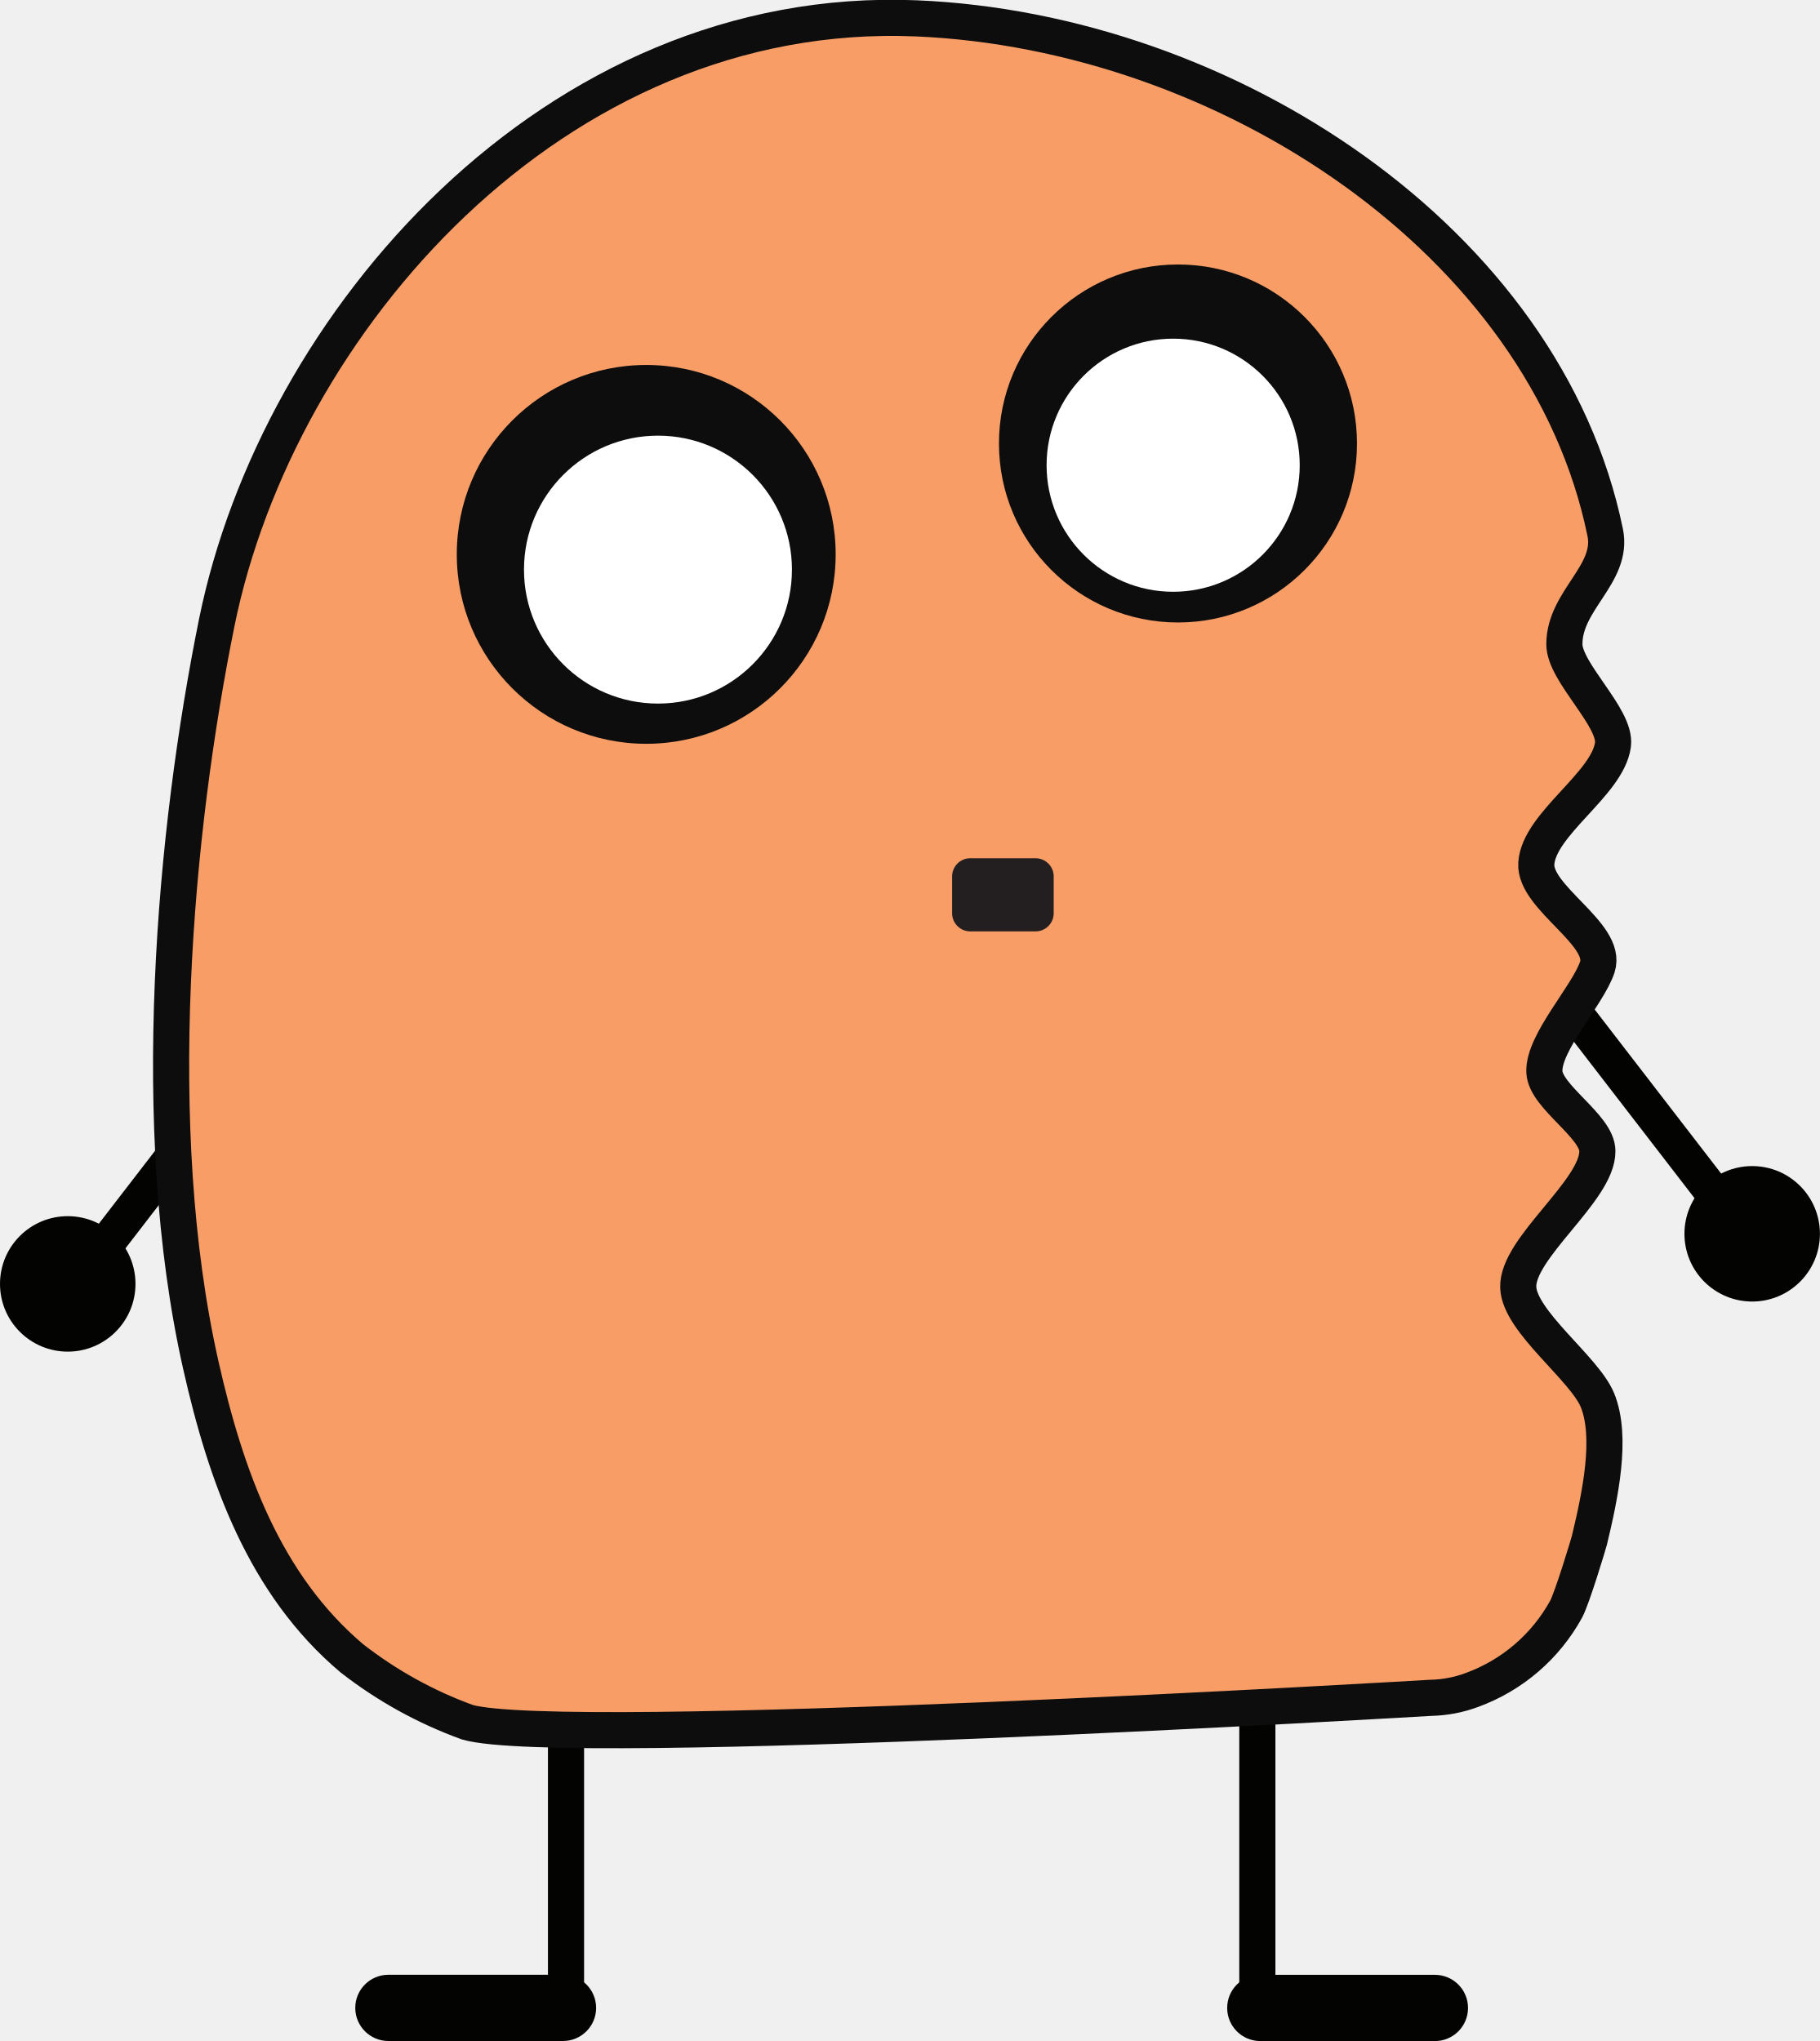
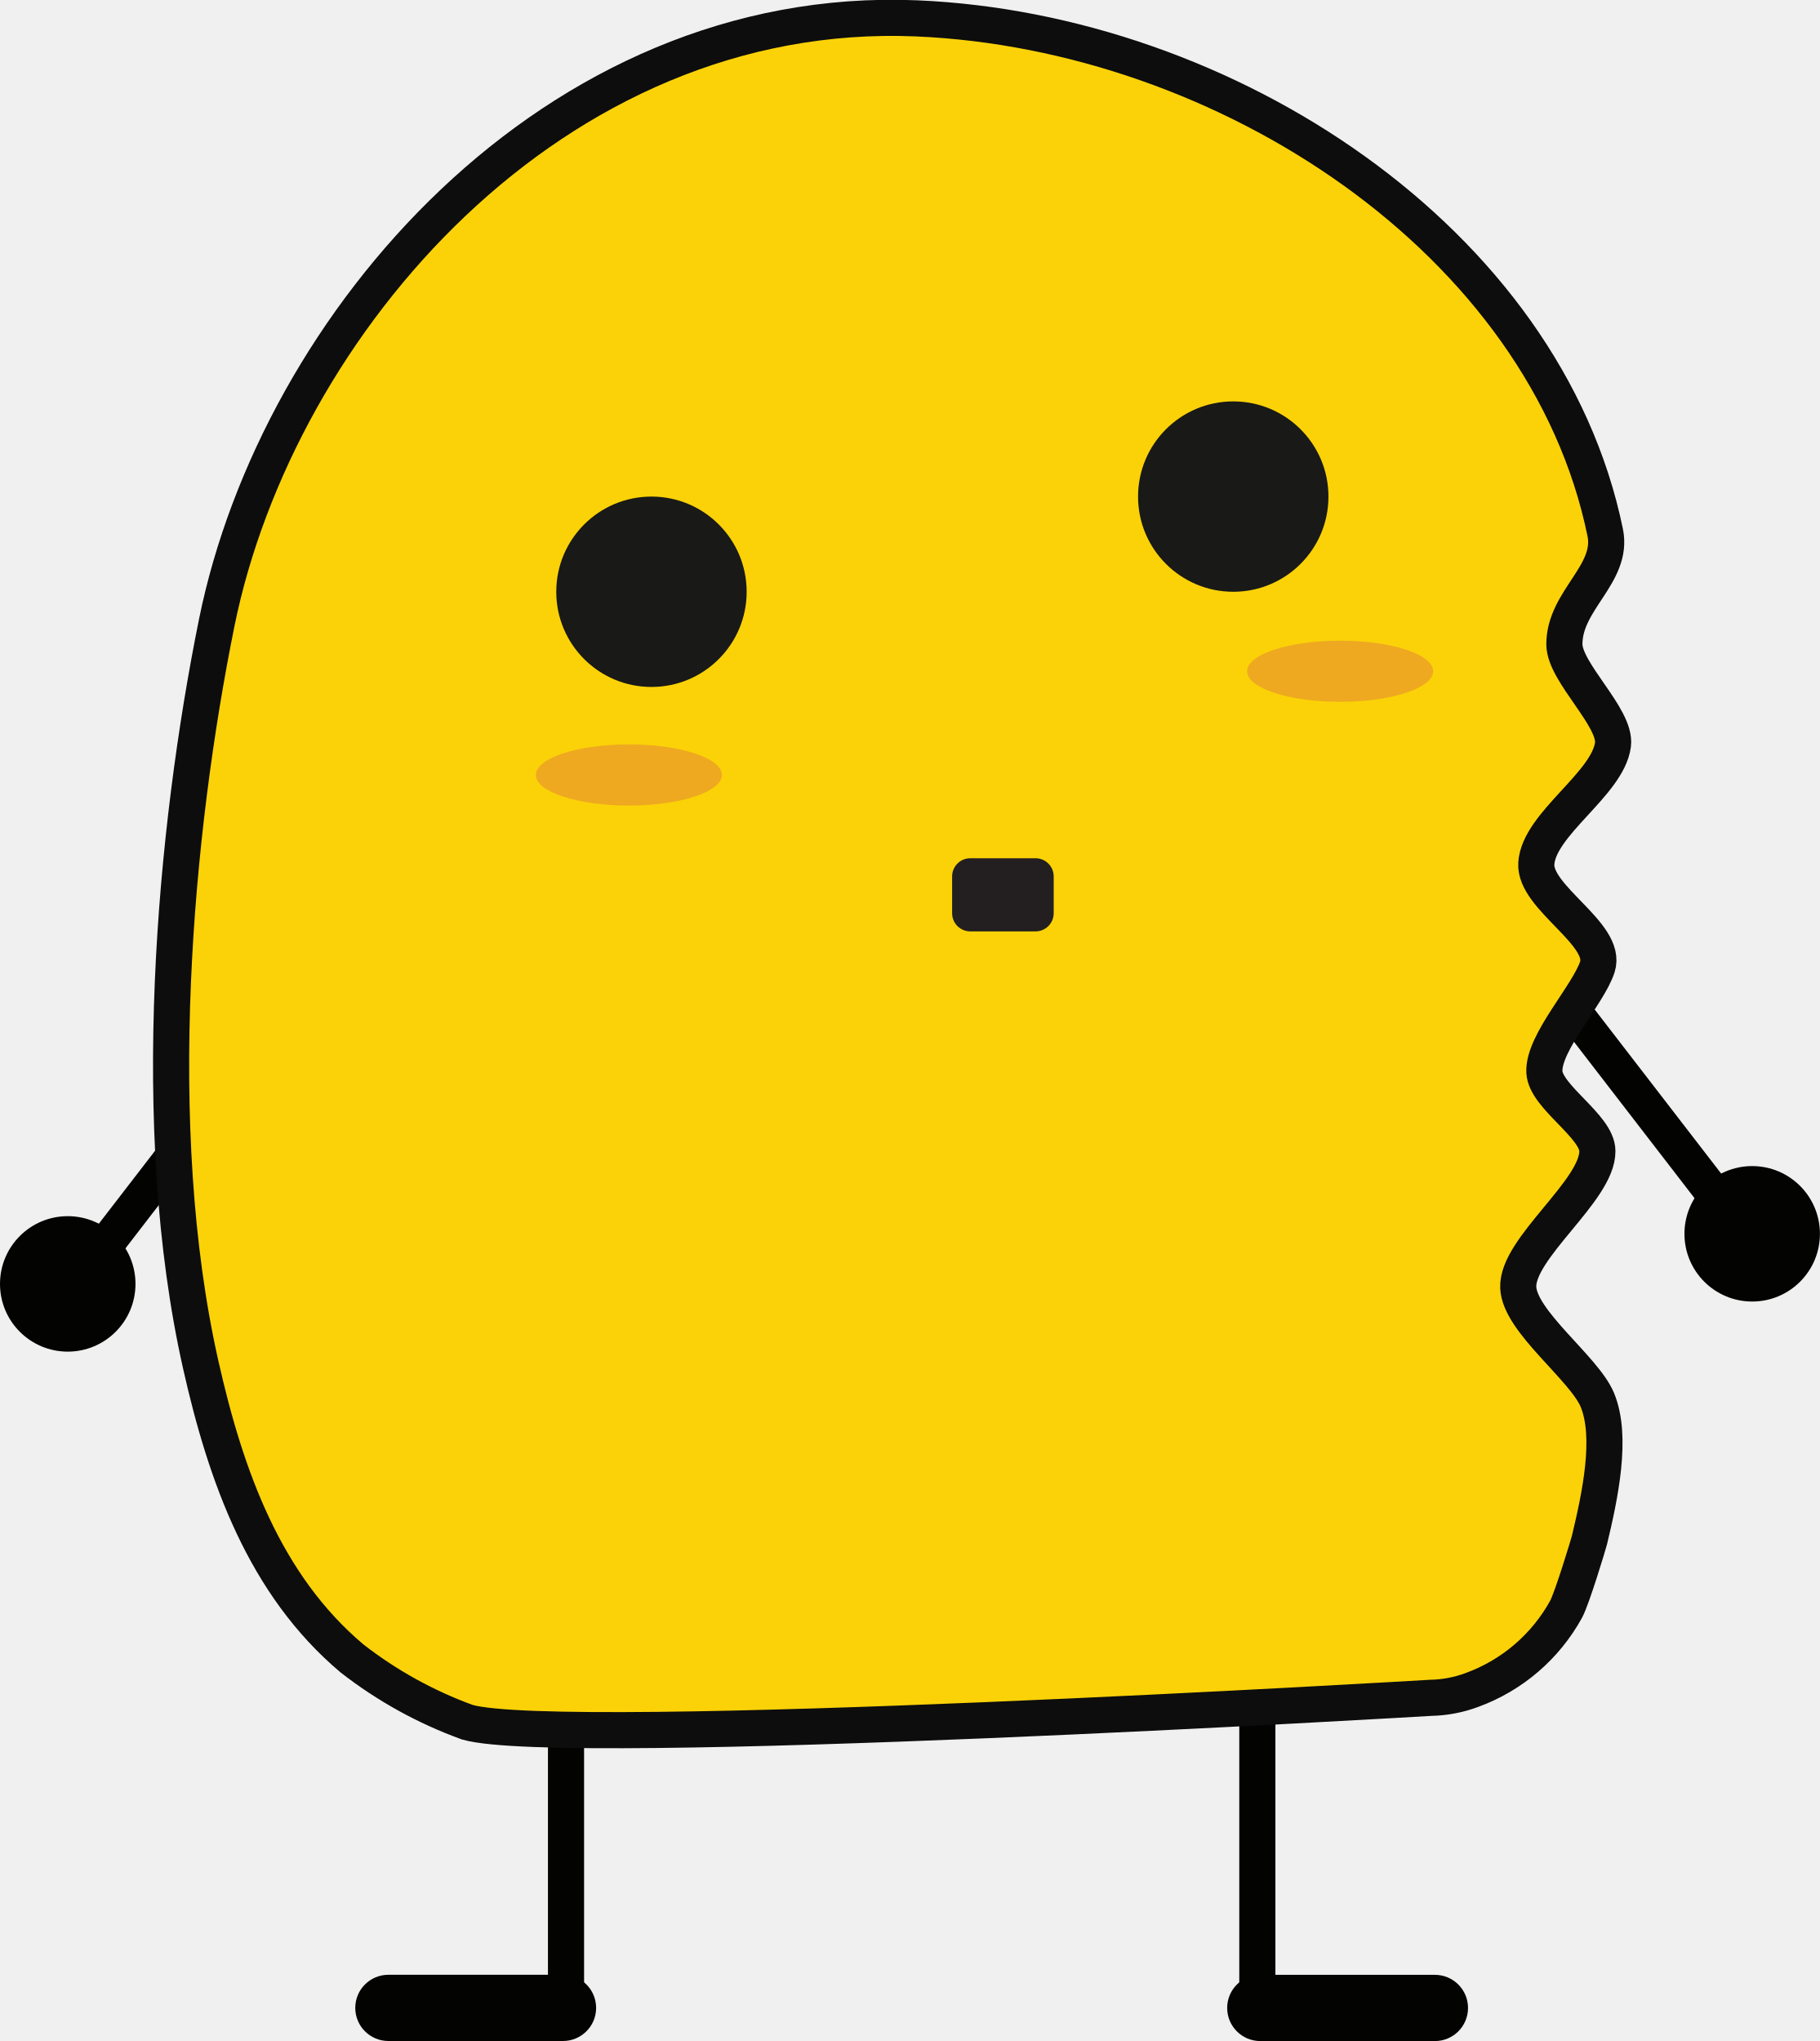
<svg xmlns="http://www.w3.org/2000/svg" viewBox="0 0 302.25 339">
  <defs>
-     <style>.a{fill:none;stroke:#030302;}.a,.c{stroke-miterlimit:10;stroke-width:6px;}.b{fill:#030302;}.c{fill:#f89d66;stroke:#0d0d0d;}.d{fill:#0d0d0d;}.e{fill:#fff;}.f{fill:#231f20;}</style>
+     <style>.a{fill:none;stroke:#030302;}.a,.c{stroke-miterlimit:10;stroke-width:6px;}.b{fill:#030302;}.c{fill:#fbd207;stroke:#0d0d0d;}.d{fill:#191917;}.e{fill:#231f20;}.f{fill:#eea920;}</style>
  </defs>
  <line class="a" x1="94" y1="272" x2="94" y2="334" />
  <rect class="b" x="59" y="328" width="40" height="11" rx="5.5" ry="5.5" />
  <line class="a" x1="208.81" y1="272" x2="208.81" y2="334" />
  <rect class="b" x="203.81" y="328" width="40" height="11" rx="5.5" ry="5.5" transform="translate(447.61 667.01) rotate(-180)" />
  <line class="a" x1="56.93" y1="155.59" x2="15" y2="210" />
  <rect class="b" y="202" width="22.5" height="22.5" rx="11.25" ry="11.25" />
  <line class="a" x1="245.31" y1="147.26" x2="287.25" y2="201.67" />
-   <rect class="b" x="279.75" y="193.67" width="22.5" height="22.5" rx="11.25" ry="11.25" transform="translate(581.99 409.85) rotate(-180)" />
+   <rect class="b" x="279.75" y="193.67" width="22.5" height="22.5" rx="11.25" ry="11.25" transform="translate(581.99 409.85) rotate(180)" />
  <path class="c" d="M259.8,107c0-7.34,8.2-11.64,6.78-18.56-9.95-48.43-63-83.21-114.38-85.39C91.94.53,46.1,53.69,36,103.39c-7,34.56-11.56,83.82-2.66,123.31,4.17,18.51,10.6,36.53,25.12,48.76a70.1,70.1,0,0,0,19.15,10.59c15.69,4.54,160-4.05,160-4.05a20.72,20.72,0,0,0,6.88-1.32,29.31,29.31,0,0,0,15.6-13.4c1-1.85,3.74-10.92,3.87-11.46,1.78-7.41,3.85-17.15,1.32-23.29-2.18-5.27-12.89-13-13.14-18.67-.29-6.54,13.21-16.12,13.14-22.67,0-4.13-8.61-9-8.8-13.14-.23-4.89,7.3-12.81,8.8-17.46,1.75-5.46-10.53-11.47-10.14-17.19.45-6.59,11.87-13.17,12.73-19.72C268.44,119.17,259.8,111.7,259.8,107Z" />
-   <circle class="d" cx="107.32" cy="92.08" r="31.46" />
-   <circle class="e" cx="109.27" cy="94.61" r="22.25" />
-   <circle class="d" cx="195.63" cy="73.66" r="29.73" />
-   <circle class="e" cx="194.83" cy="77.27" r="21.02" />
-   <rect class="f" x="158.12" y="142.55" width="16.87" height="12.15" rx="3.02" ry="3.02" />
+   <circle class="d" cx="108.19" cy="98.29" r="13.2" />
+   <circle class="d" cx="204.81" cy="82.48" r="15.81" />
+   <rect class="e" x="158.12" y="142.55" width="16.87" height="12.15" rx="3.02" ry="3.02" />
+   <circle class="d" cx="108.19" cy="98.29" r="15.81" />
+   <ellipse class="f" cx="222.56" cy="111.49" rx="15.45" ry="5.08" />
+   <ellipse class="f" cx="104.44" cy="128.72" rx="15.45" ry="5.08" />
</svg>
